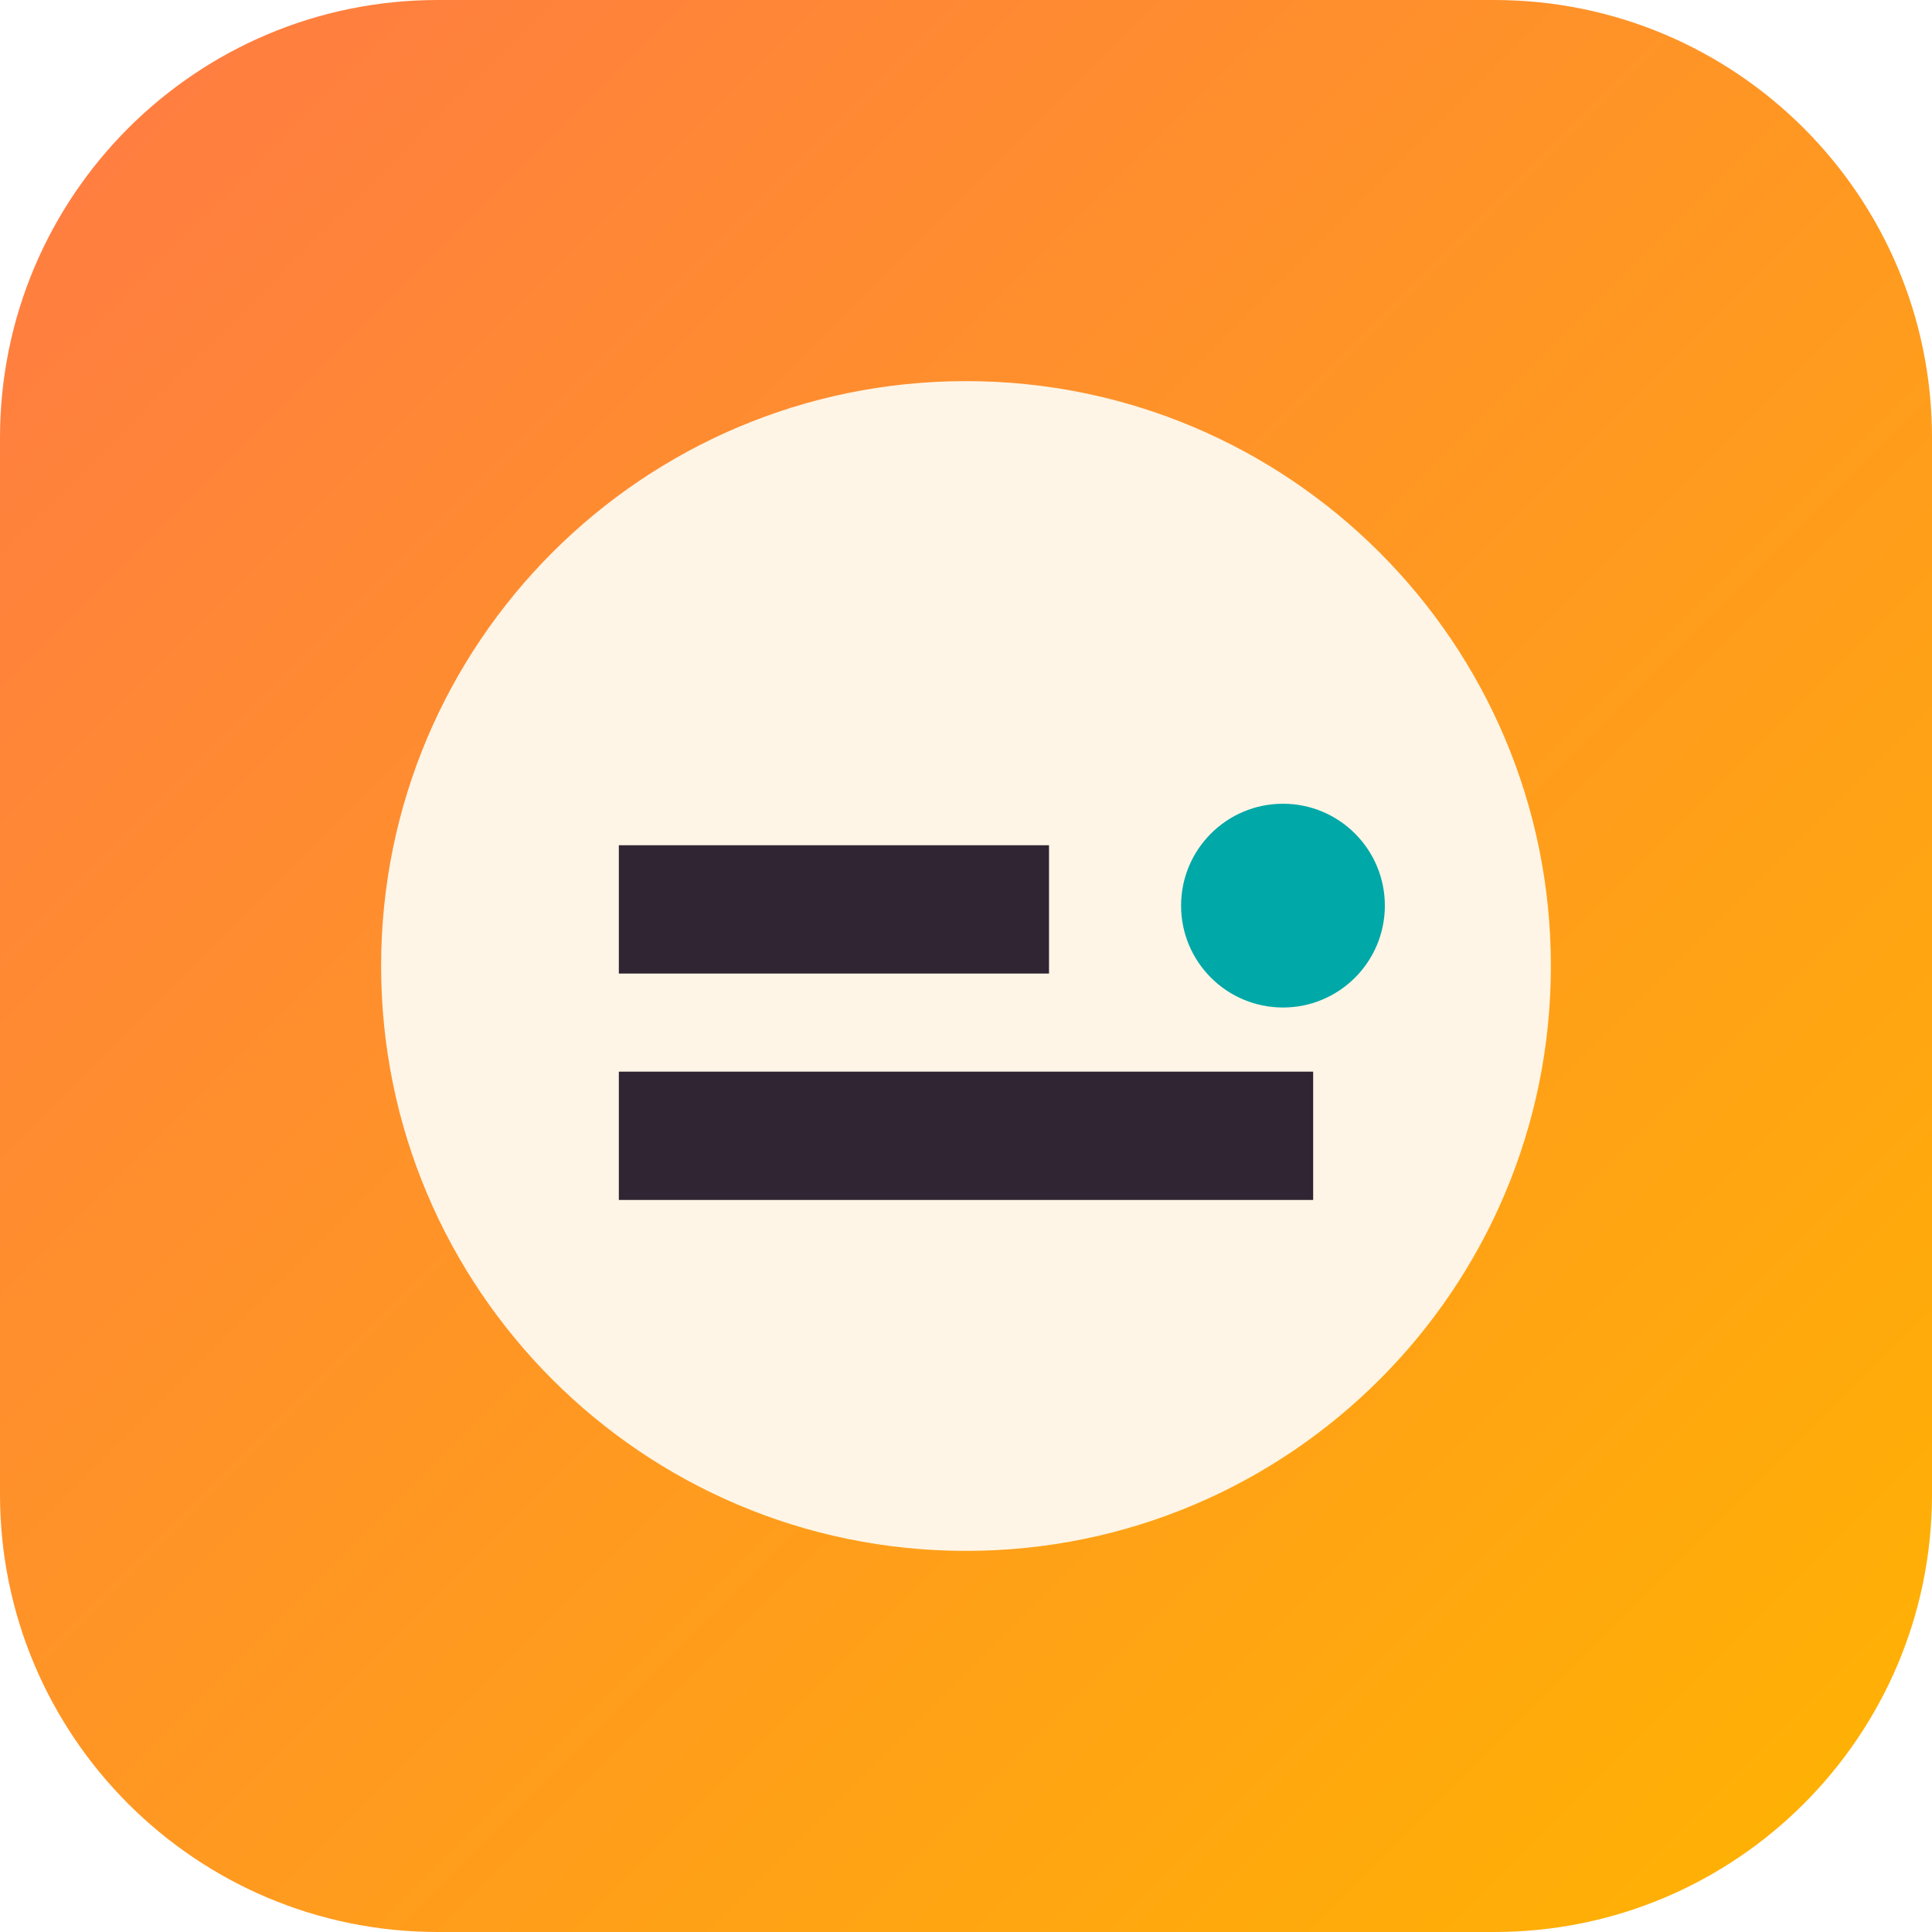
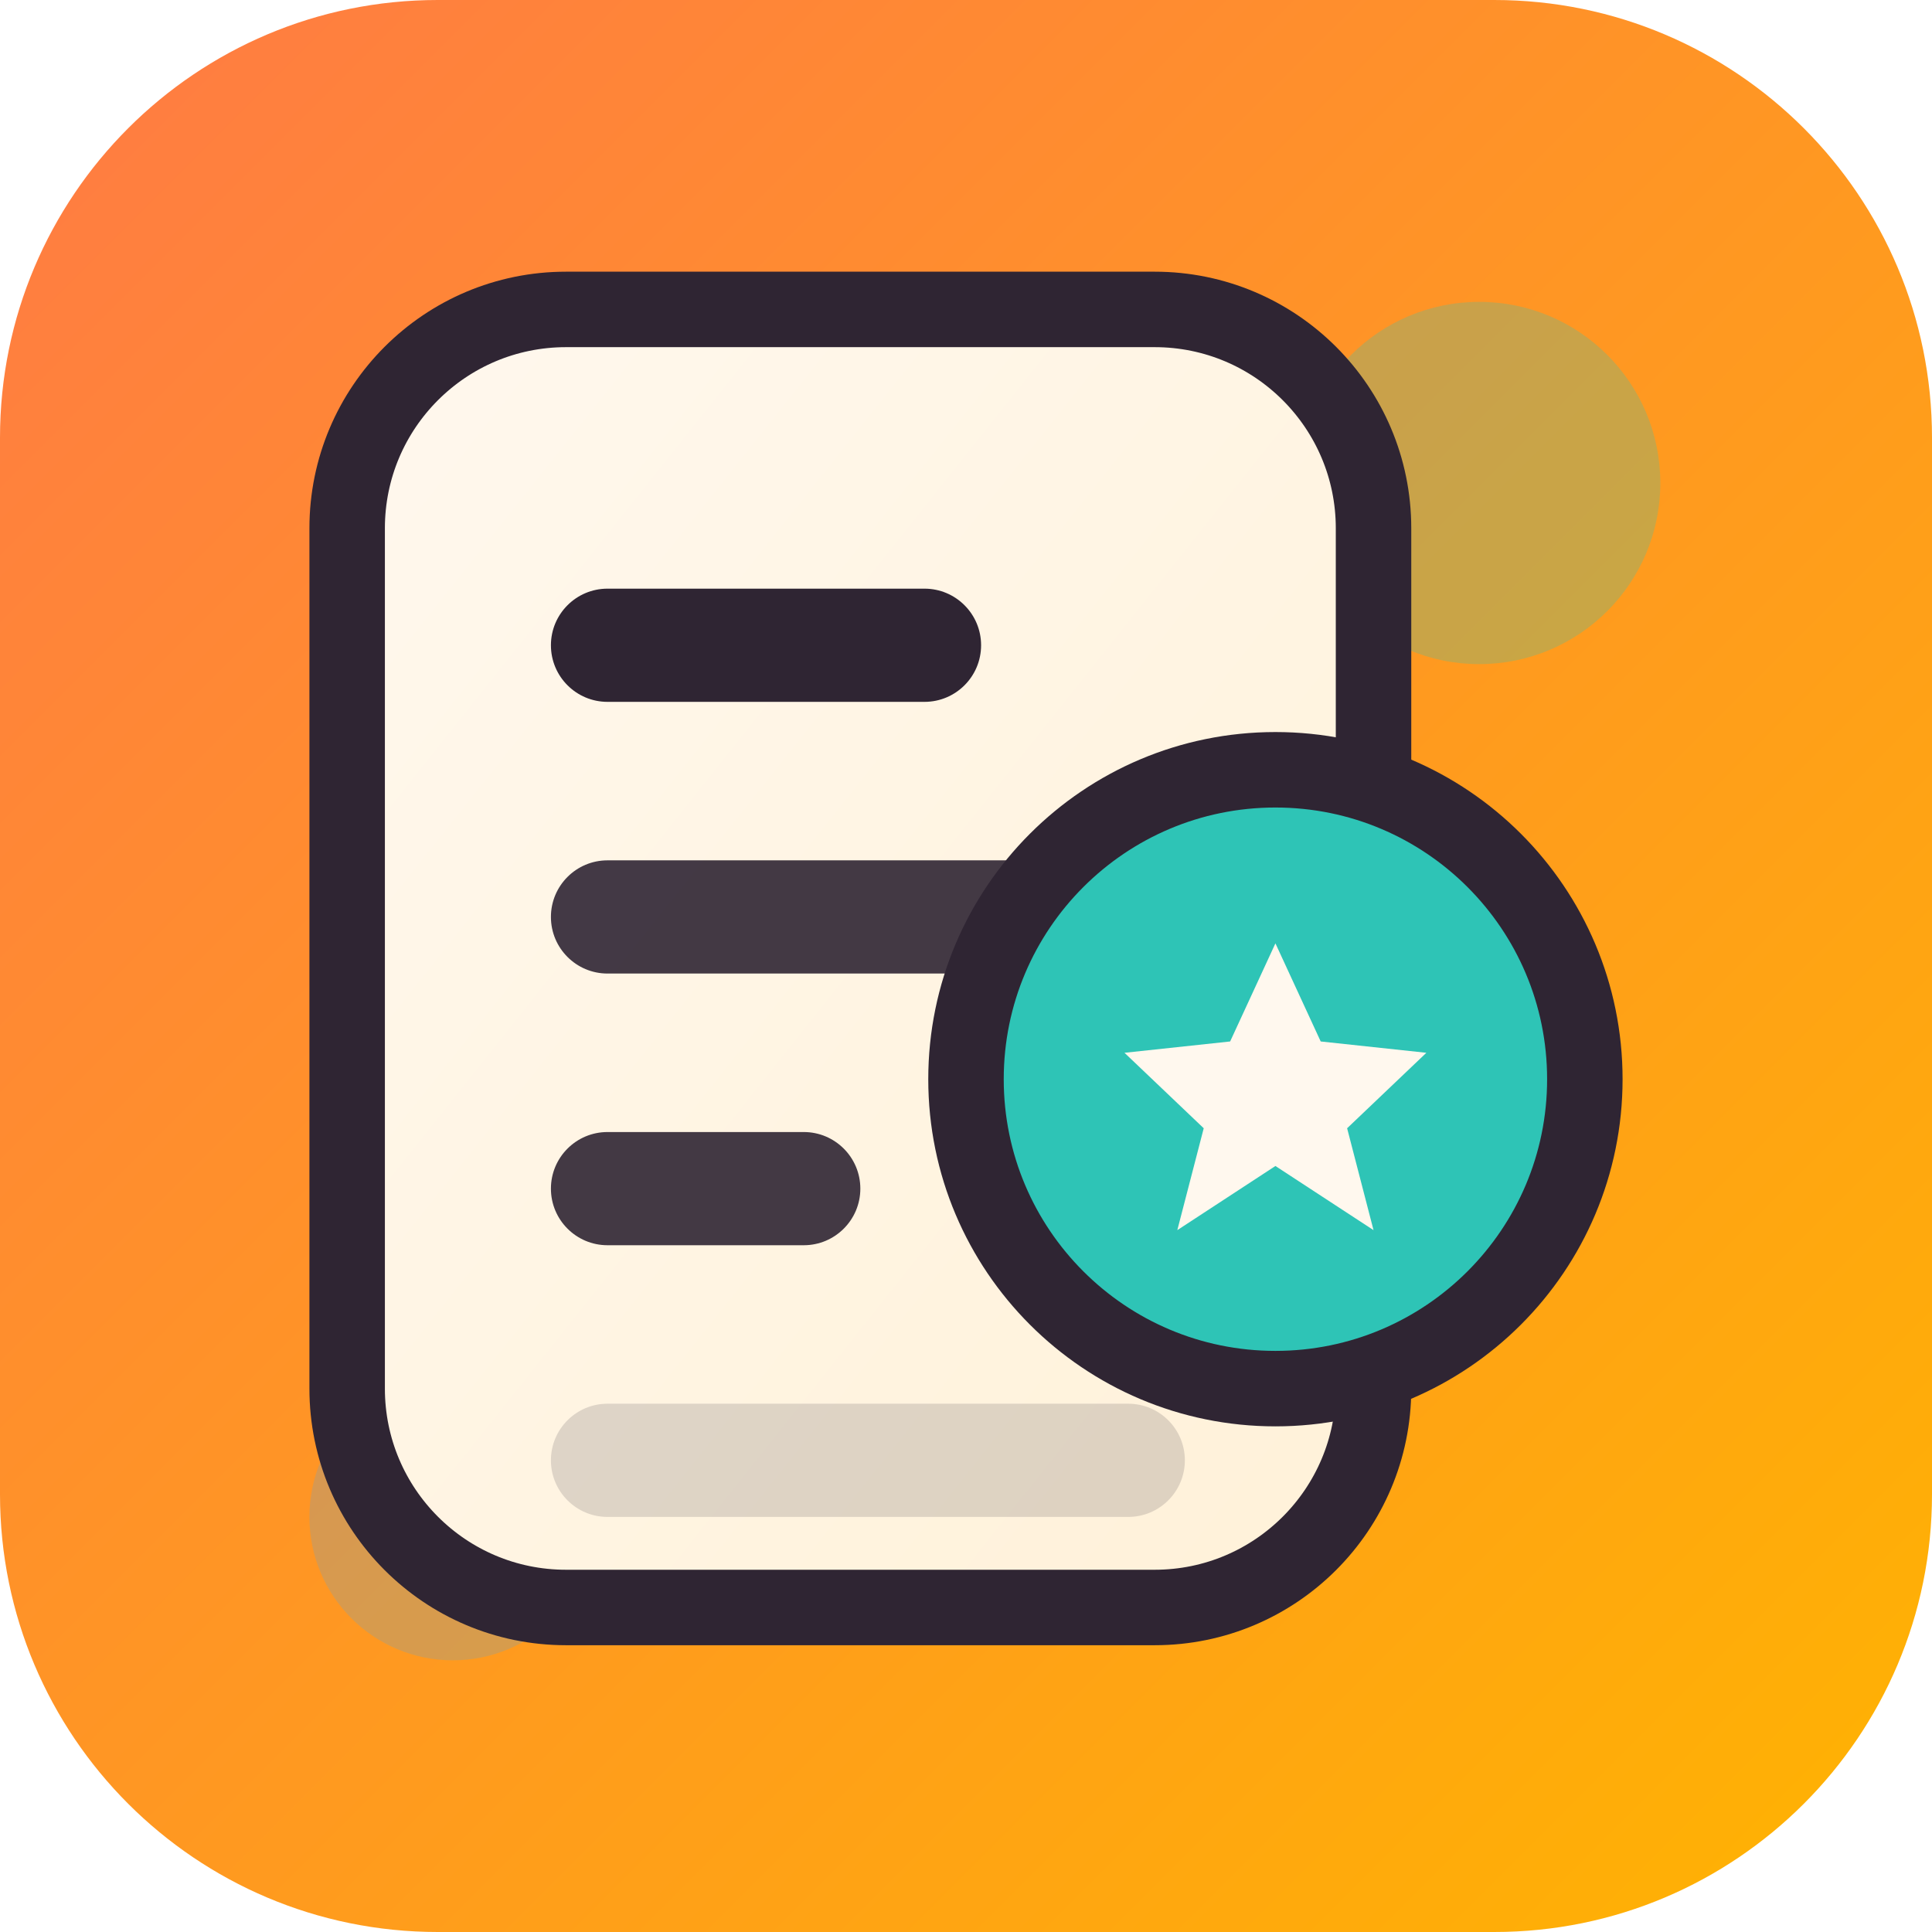
<svg xmlns="http://www.w3.org/2000/svg" width="512" height="512" viewBox="0 0 512 512">
  <defs>
-     <linearGradient id="g" x1="0" y1="0" x2="1" y2="1">
+     <linearGradient id="bg" x1="0" y1="0" x2="1" y2="1">
      <stop offset="0%" stop-color="#ff7a45" />
      <stop offset="100%" stop-color="#ffb400" />
    </linearGradient>
+     <linearGradient id="paper" x1="0" y1="0" x2="1" y2="1">
+       <stop offset="0%" stop-color="#fff8ee" />
+       <stop offset="100%" stop-color="#fff1d8" />
+     </linearGradient>
  </defs>
-   <rect width="512" height="512" rx="116" fill="url(#g)" />
-   <circle cx="256" cy="256" r="155" fill="#fff5e6" />
-   <path d="M164 284h184v34H164zM164 224h114v34H164z" fill="#2f2533" />
-   <circle cx="340" cy="240" r="27" fill="#00a8a8" />
+   <rect width="512" height="512" rx="116" fill="url(#bg)" />
+   <circle cx="392" cy="128" r="48" fill="#2ec4b6" opacity="0.26" />
+   <circle cx="120" cy="402" r="38" fill="#35a7ff" opacity="0.2" />
+   <g transform="translate(92 82)">
+     <rect x="0" y="0" width="272" height="344" rx="58" fill="url(#paper)" stroke="#2f2533" stroke-width="20" />
+     <rect x="54" y="74" width="114" height="30" rx="15" fill="#2f2533" />
+     <rect x="54" y="146" width="168" height="30" rx="15" fill="#2f2533" opacity="0.9" />
+     <rect x="54" y="218" width="82" height="30" rx="15" fill="#2f2533" opacity="0.9" />
+     <rect x="160" y="218" width="62" height="30" rx="15" fill="#ff6b00" />
+     <rect x="54" y="290" width="168" height="30" rx="15" fill="#2f2533" opacity="0.16" />
+   </g>
+   <g transform="translate(338 286)">
+     <circle cx="0" cy="0" r="82" fill="#2ec4b6" stroke="#2f2533" stroke-width="20" />
+     <path d="M0-36 12-10 40-7 19 13 26 40 0 23-26 40-19 13-40-7-12-10Z" fill="#fff8ee" />
+   </g>
</svg>
